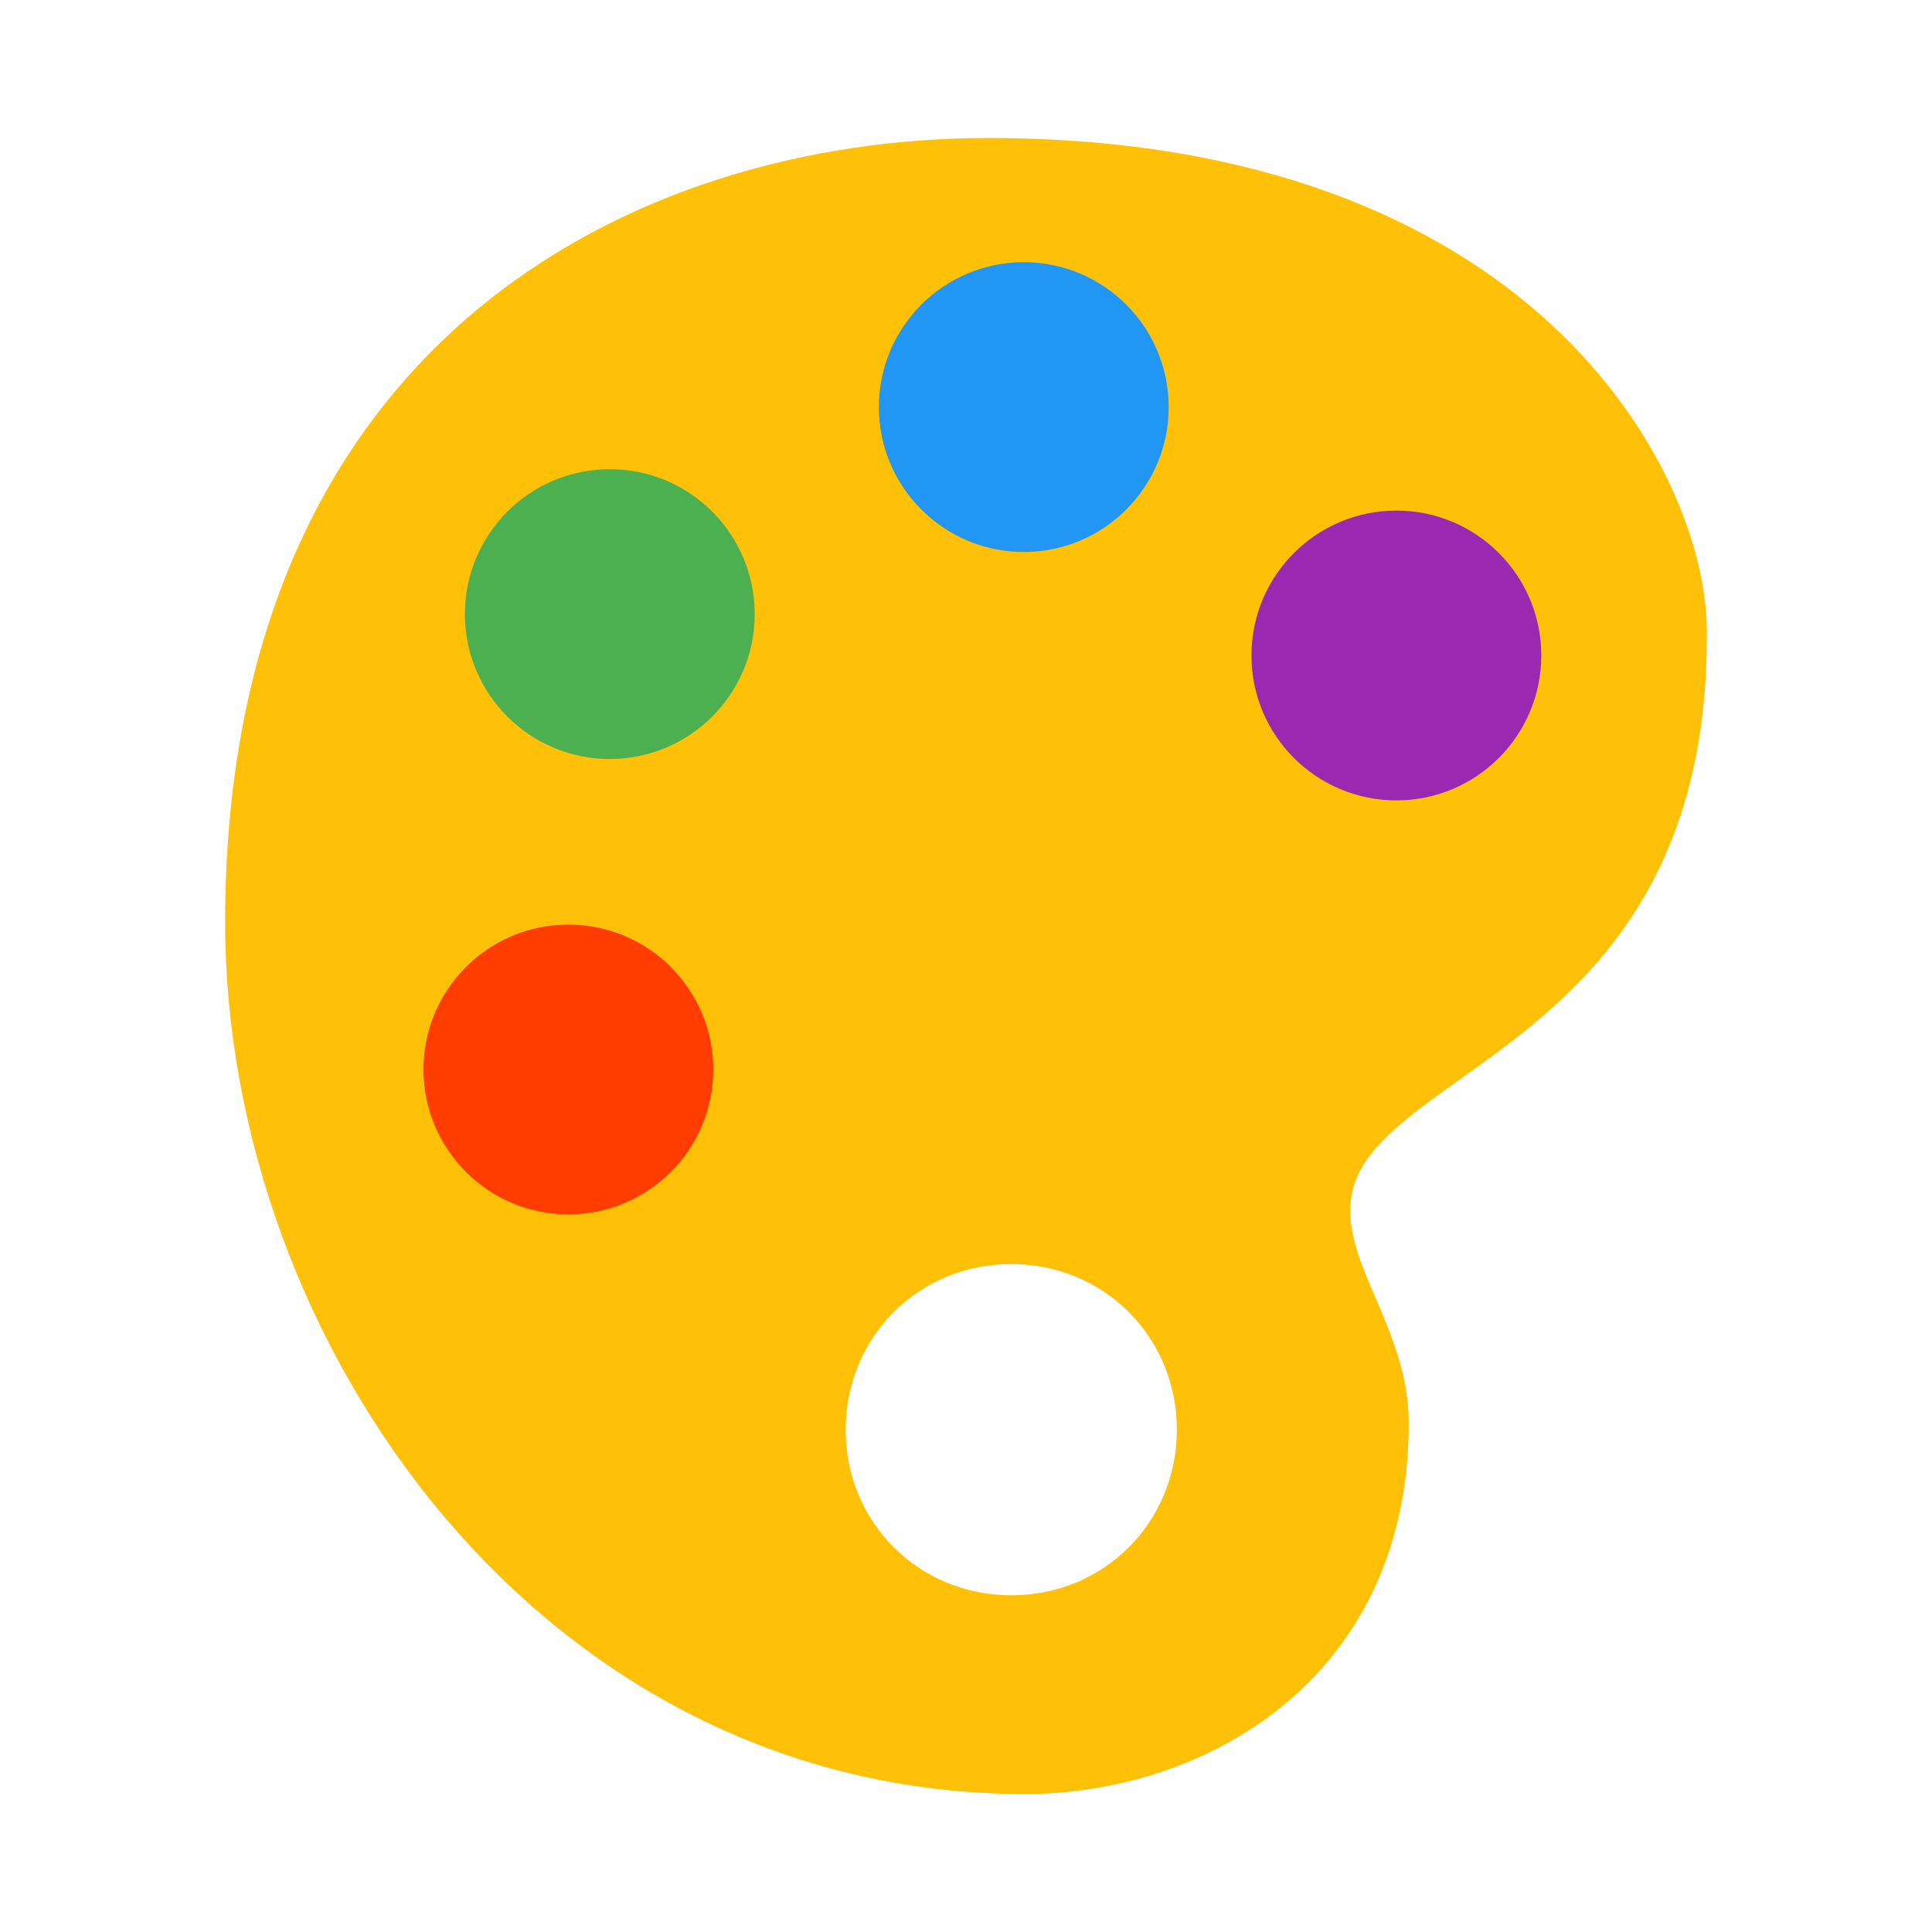
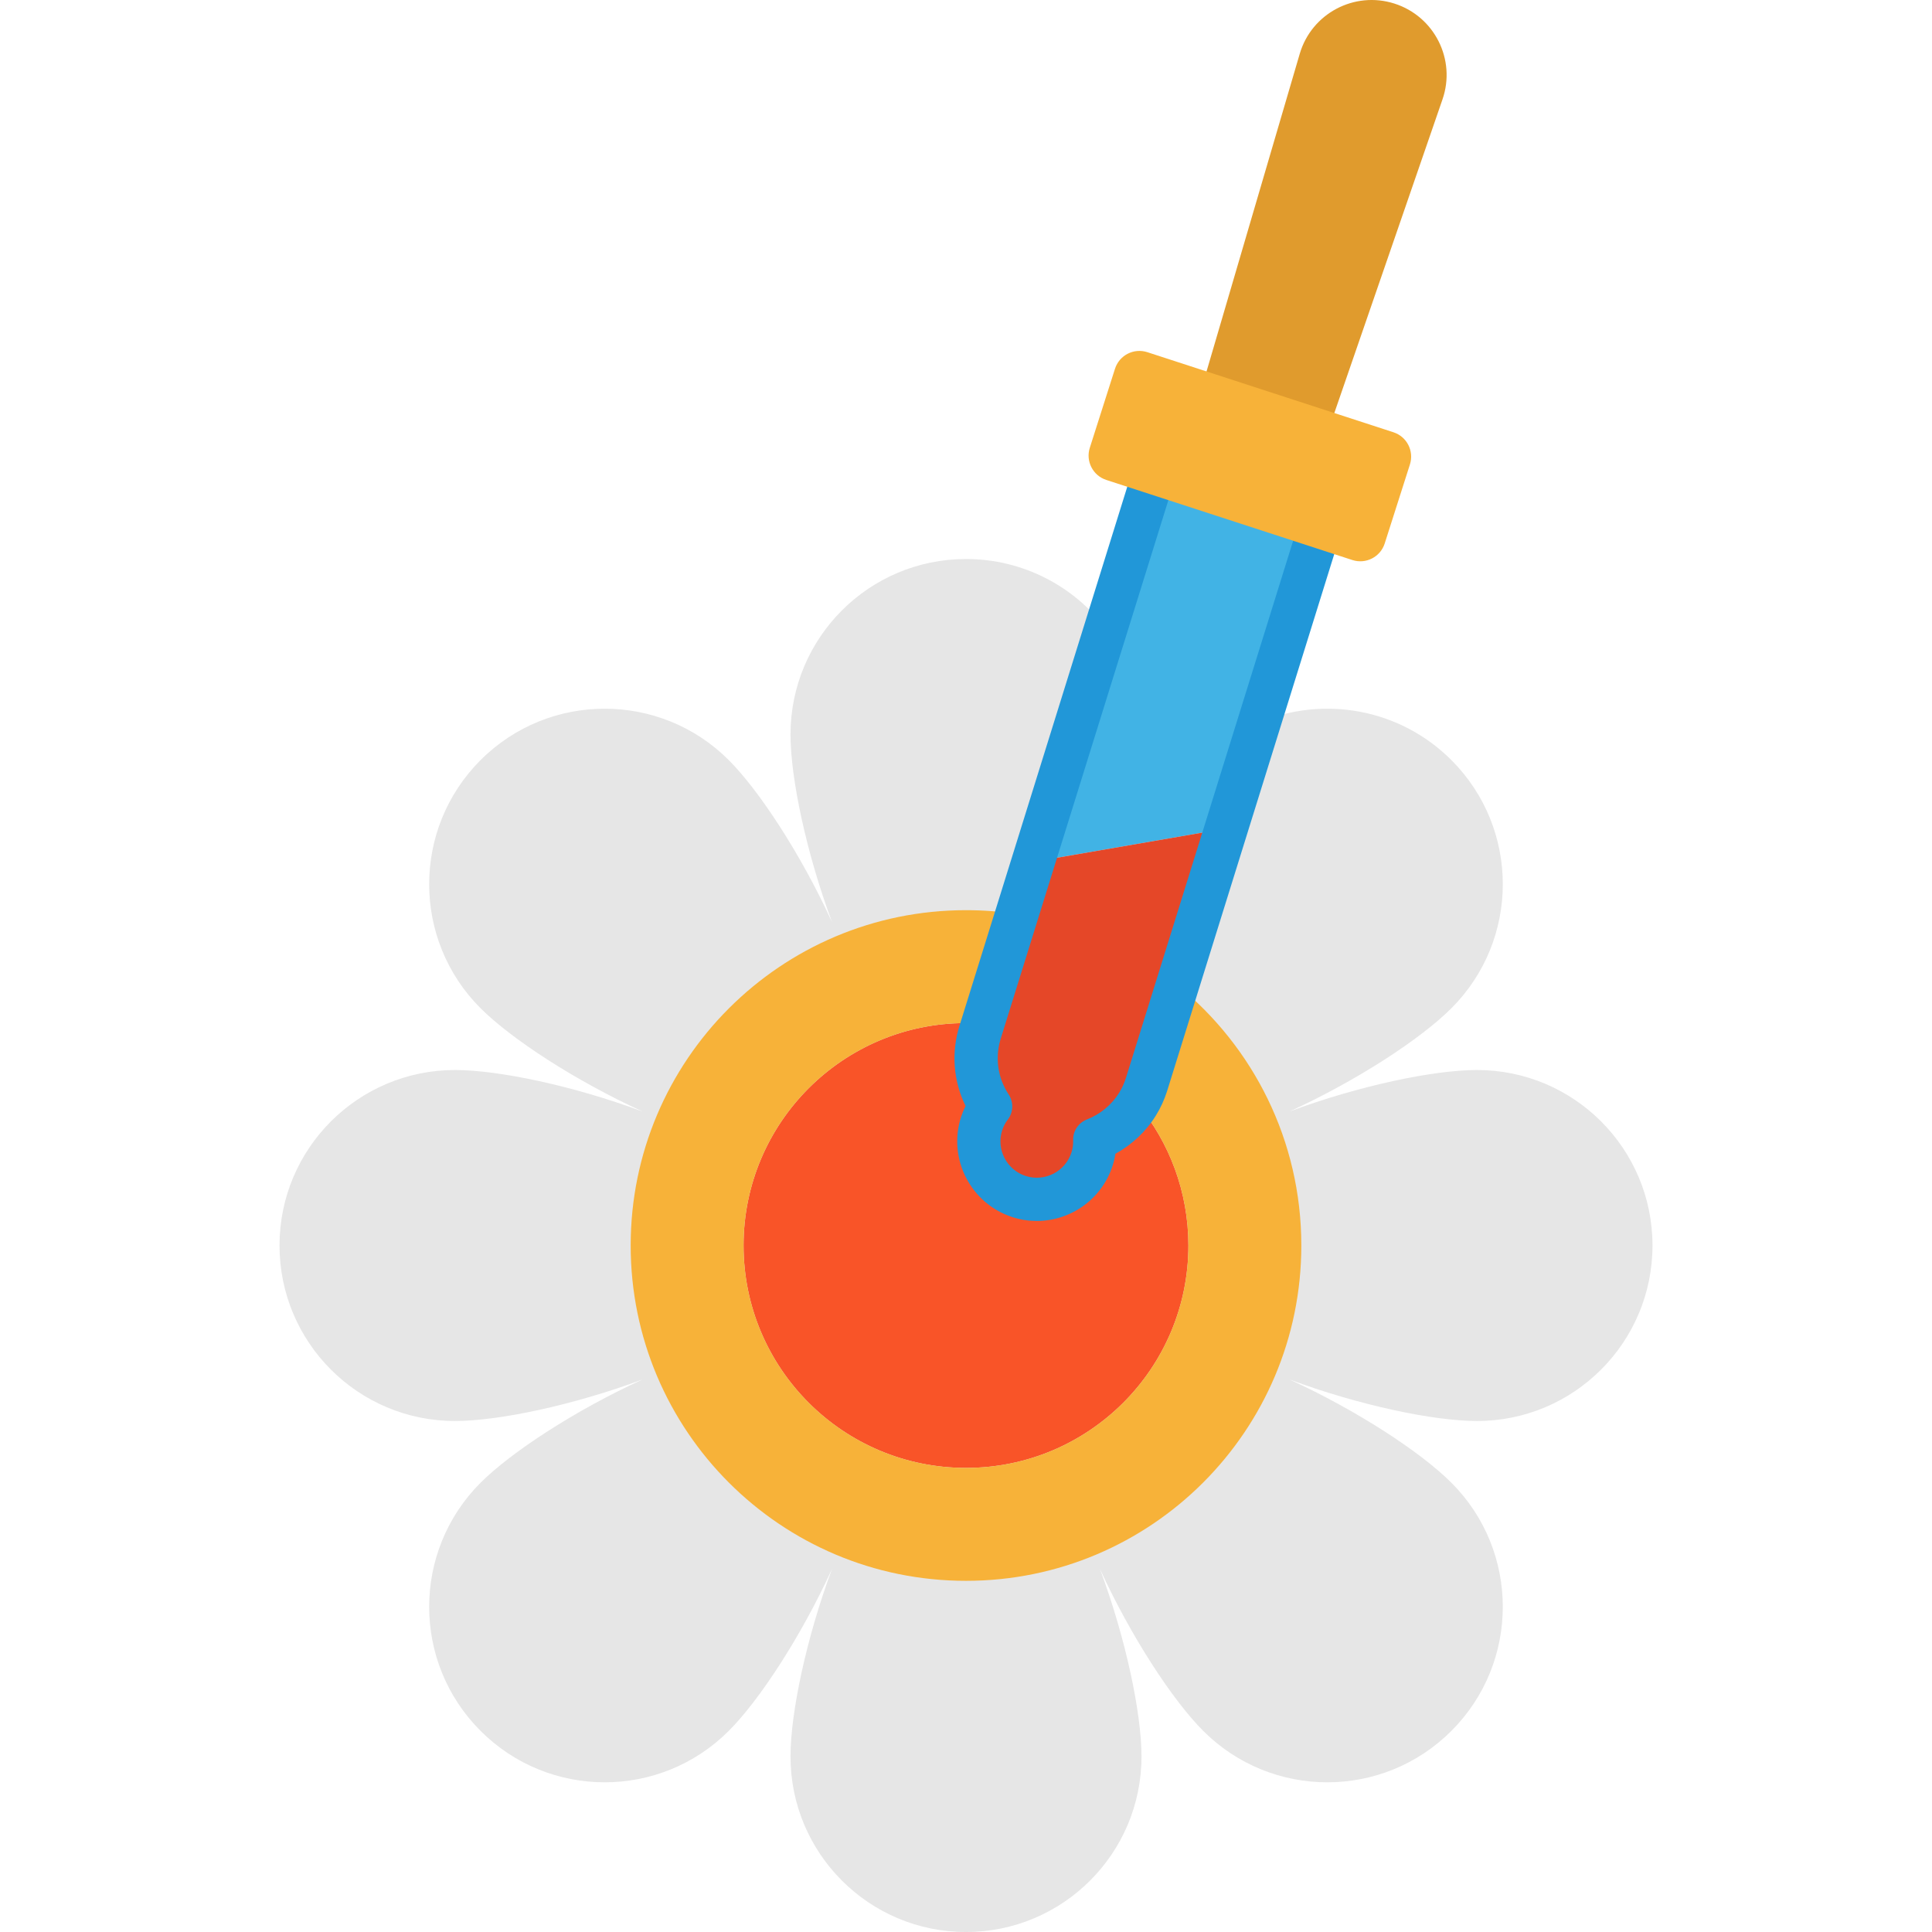
- <svg xmlns="http://www.w3.org/2000/svg" width="800px" height="800px" viewBox="0 0 14 14" role="img" focusable="false" aria-hidden="true">
-   <g transform="matrix(.3 0 0 .3 -.2312649 -.2)">
-     <path fill="#ffc107" d="M24.639 4c-8.6 0-18.43 4.954-18.43 18.947C6.209 33.108 13.842 44 25.519 44h.175c4.385-.079 9.105-2.918 9.105-8.959 0-1.157-.431-2.159-.809-3.042-.102-.233-.199-.462-.288-.694-.864-2.175.089-2.971 2.329-4.565 2.537-1.806 6.013-4.278 5.968-10.819C41.999 12.032 37.756 4 24.639 4zm.56 35.2c-2.241 0-4.001-1.76-4.001-3.999 0-2.241 1.76-4.001 4.001-4.001 2.238 0 3.998 1.76 3.998 4.001 0 2.239-1.759 3.999-3.998 3.999z" />
-     <circle cx="34.5" cy="16.5" r="3.5" fill="#9c27b0" />
-     <circle cx="25.5" cy="10.5" r="3.5" fill="#2196f3" />
-     <circle cx="15.5" cy="15.5" r="3.5" fill="#4caf50" />
-     <circle cx="14.5" cy="26.5" r="3.5" fill="#ff3d00" />
-   </g>
+ <svg xmlns="http://www.w3.org/2000/svg" height="800px" width="800px" version="1.1" id="Layer_1" viewBox="0 0 512 512" xml:space="preserve">
+   <path style="fill:#E6E6E6;" d="M391.414,283.564c25.691,0,46.514,20.823,46.514,46.503c0,25.691-20.823,46.514-46.514,46.514  c-11.442,0-31.246-4.146-49.687-11.007c17.891,8.19,34.82,19.277,42.906,27.363c18.166,18.166,18.166,47.614,0,65.768  c-18.154,18.166-47.602,18.166-65.768,0c-8.086-8.086-19.174-25.015-27.363-42.906c6.861,18.441,11.007,38.245,11.007,49.687  c0,25.691-20.823,46.514-46.514,46.514c-25.68,0-46.503-20.823-46.503-46.514c0-11.442,4.135-31.246,10.996-49.687  c-8.19,17.891-19.265,34.82-27.363,42.906c-18.154,18.166-47.602,18.166-65.768,0c-18.166-18.154-18.166-47.602,0-65.768  c8.098-8.086,25.027-19.174,42.918-27.363c-18.441,6.861-38.245,11.007-49.698,11.007c-25.68,0-46.503-20.823-46.503-46.514  c0-25.68,20.823-46.503,46.503-46.503c11.454,0,31.258,4.135,49.698,10.996c-17.891-8.19-34.82-19.265-42.918-27.363  c-18.166-18.154-18.166-47.602,0-65.768c18.166-18.154,47.614-18.154,65.768,0c8.098,8.098,19.174,25.027,27.363,42.918  c-6.861-18.441-10.996-38.245-10.996-49.698c0-25.68,20.823-46.503,46.503-46.503c15.131,0,28.566,7.216,37.053,18.395  l40.661,24.901c16.906-7.101,37.156-3.78,50.924,9.988c18.166,18.166,18.166,47.614,0,65.768  c-8.086,8.098-25.015,19.174-42.906,27.363C360.167,287.699,379.971,283.564,391.414,283.564z" />
+   <path style="fill:#E09B2D;" d="M369.53,0.945c10.629,3.39,16.395,14.872,12.742,25.402l-47.268,137.055l-31.381-10.023  l40.815-139.102C347.566,3.582,358.901-2.445,369.53,0.945z" />
+   <polygon style="fill:#41B3E5;" points="349.252,141.513 333.709,191.44 324.958,219.56 273.782,228.414 293.048,166.54   305.212,127.471 " />
+   <path style="fill:#E54728;" d="M324.958,219.56l-12.931,41.532l-8.212,26.378c-0.584,1.833-1.374,3.539-2.337,5.097  c-2.692,4.375-6.723,7.64-11.362,9.438c0.057,1.695-0.16,3.425-0.71,5.131c-2.577,8.086-11.213,12.553-19.3,9.976  s-12.553-11.225-9.976-19.311c0.55-1.707,1.374-3.241,2.405-4.593c-3.734-5.635-4.971-12.84-2.76-19.781l0.664-2.13l9.049-29.07  l4.295-13.813L324.958,219.56z" />
+   <path style="fill:#F95428;" d="M301.478,292.567c8.407,10.194,13.458,23.263,13.458,37.5c0,32.552-26.39,58.942-58.942,58.942  s-58.942-26.39-58.942-58.942c0-32.552,26.39-58.942,58.942-58.942c1.5,0,2.978,0.057,4.444,0.172l-0.664,2.13  c-2.211,6.941-0.974,14.146,2.76,19.781c-1.031,1.352-1.856,2.886-2.405,4.593c-2.577,8.086,1.89,16.734,9.976,19.311  s16.723-1.89,19.3-9.976c0.55-1.707,0.767-3.436,0.71-5.131C294.754,300.207,298.786,296.942,301.478,292.567z" />
+   <path style="fill:#F7B239;" d="M312.027,261.091c20.044,16.299,32.838,41.142,32.838,68.975c0,49.08-39.791,88.871-88.871,88.871  s-88.859-39.791-88.859-88.871s39.779-88.859,88.859-88.859c4.593,0,9.094,0.344,13.493,1.019l-9.049,29.07  c-1.466-0.115-2.944-0.172-4.444-0.172c-32.552,0-58.942,26.39-58.942,58.942s26.39,58.942,58.942,58.942  s58.942-26.39,58.942-58.942c0-14.237-5.051-27.306-13.458-37.5c0.962-1.558,1.752-3.264,2.337-5.097L312.027,261.091z" />
+   <path style="fill:#2197D8;" d="M274.755,323.567c-2.118,0-4.268-0.321-6.389-0.998c-11.083-3.532-17.225-15.424-13.693-26.507  c0.33-1.024,0.734-2.014,1.211-2.965c-3.255-6.636-3.843-14.253-1.566-21.407l45.426-145.921l10.937,3.405l-45.439,145.959  c-1.615,5.073-0.858,10.497,2.067,14.913c1.348,2.033,1.259,4.697-0.22,6.636c-0.668,0.875-1.175,1.843-1.508,2.877  c-1.608,5.048,1.199,10.483,6.265,12.098c5.061,1.609,10.491-1.195,12.104-6.258c0.332-1.033,0.48-2.105,0.443-3.2  c-0.081-2.433,1.384-4.653,3.653-5.532c3.546-1.376,6.584-3.897,8.555-7.1c0.738-1.192,1.326-2.48,1.758-3.834l45.425-145.921  l10.937,3.405l-45.438,145.957c-0.727,2.282-1.71,4.424-2.933,6.404c-2.614,4.248-6.356,7.774-10.748,10.179  c-0.167,1.062-0.415,2.109-0.744,3.135C292.007,317.837,283.69,323.567,274.755,323.567z" />
+   <path style="fill:#F7B239;" d="M373.646,123.078l-6.684,20.945c-1.144,3.586-4.989,5.556-8.569,4.391l-65.217-21.226  c-3.55-1.156-5.501-4.961-4.367-8.517l6.676-20.945c1.144-3.587,4.988-5.559,8.569-4.394l65.225,21.225  C372.831,115.713,374.783,119.52,373.646,123.078z" />
</svg>
